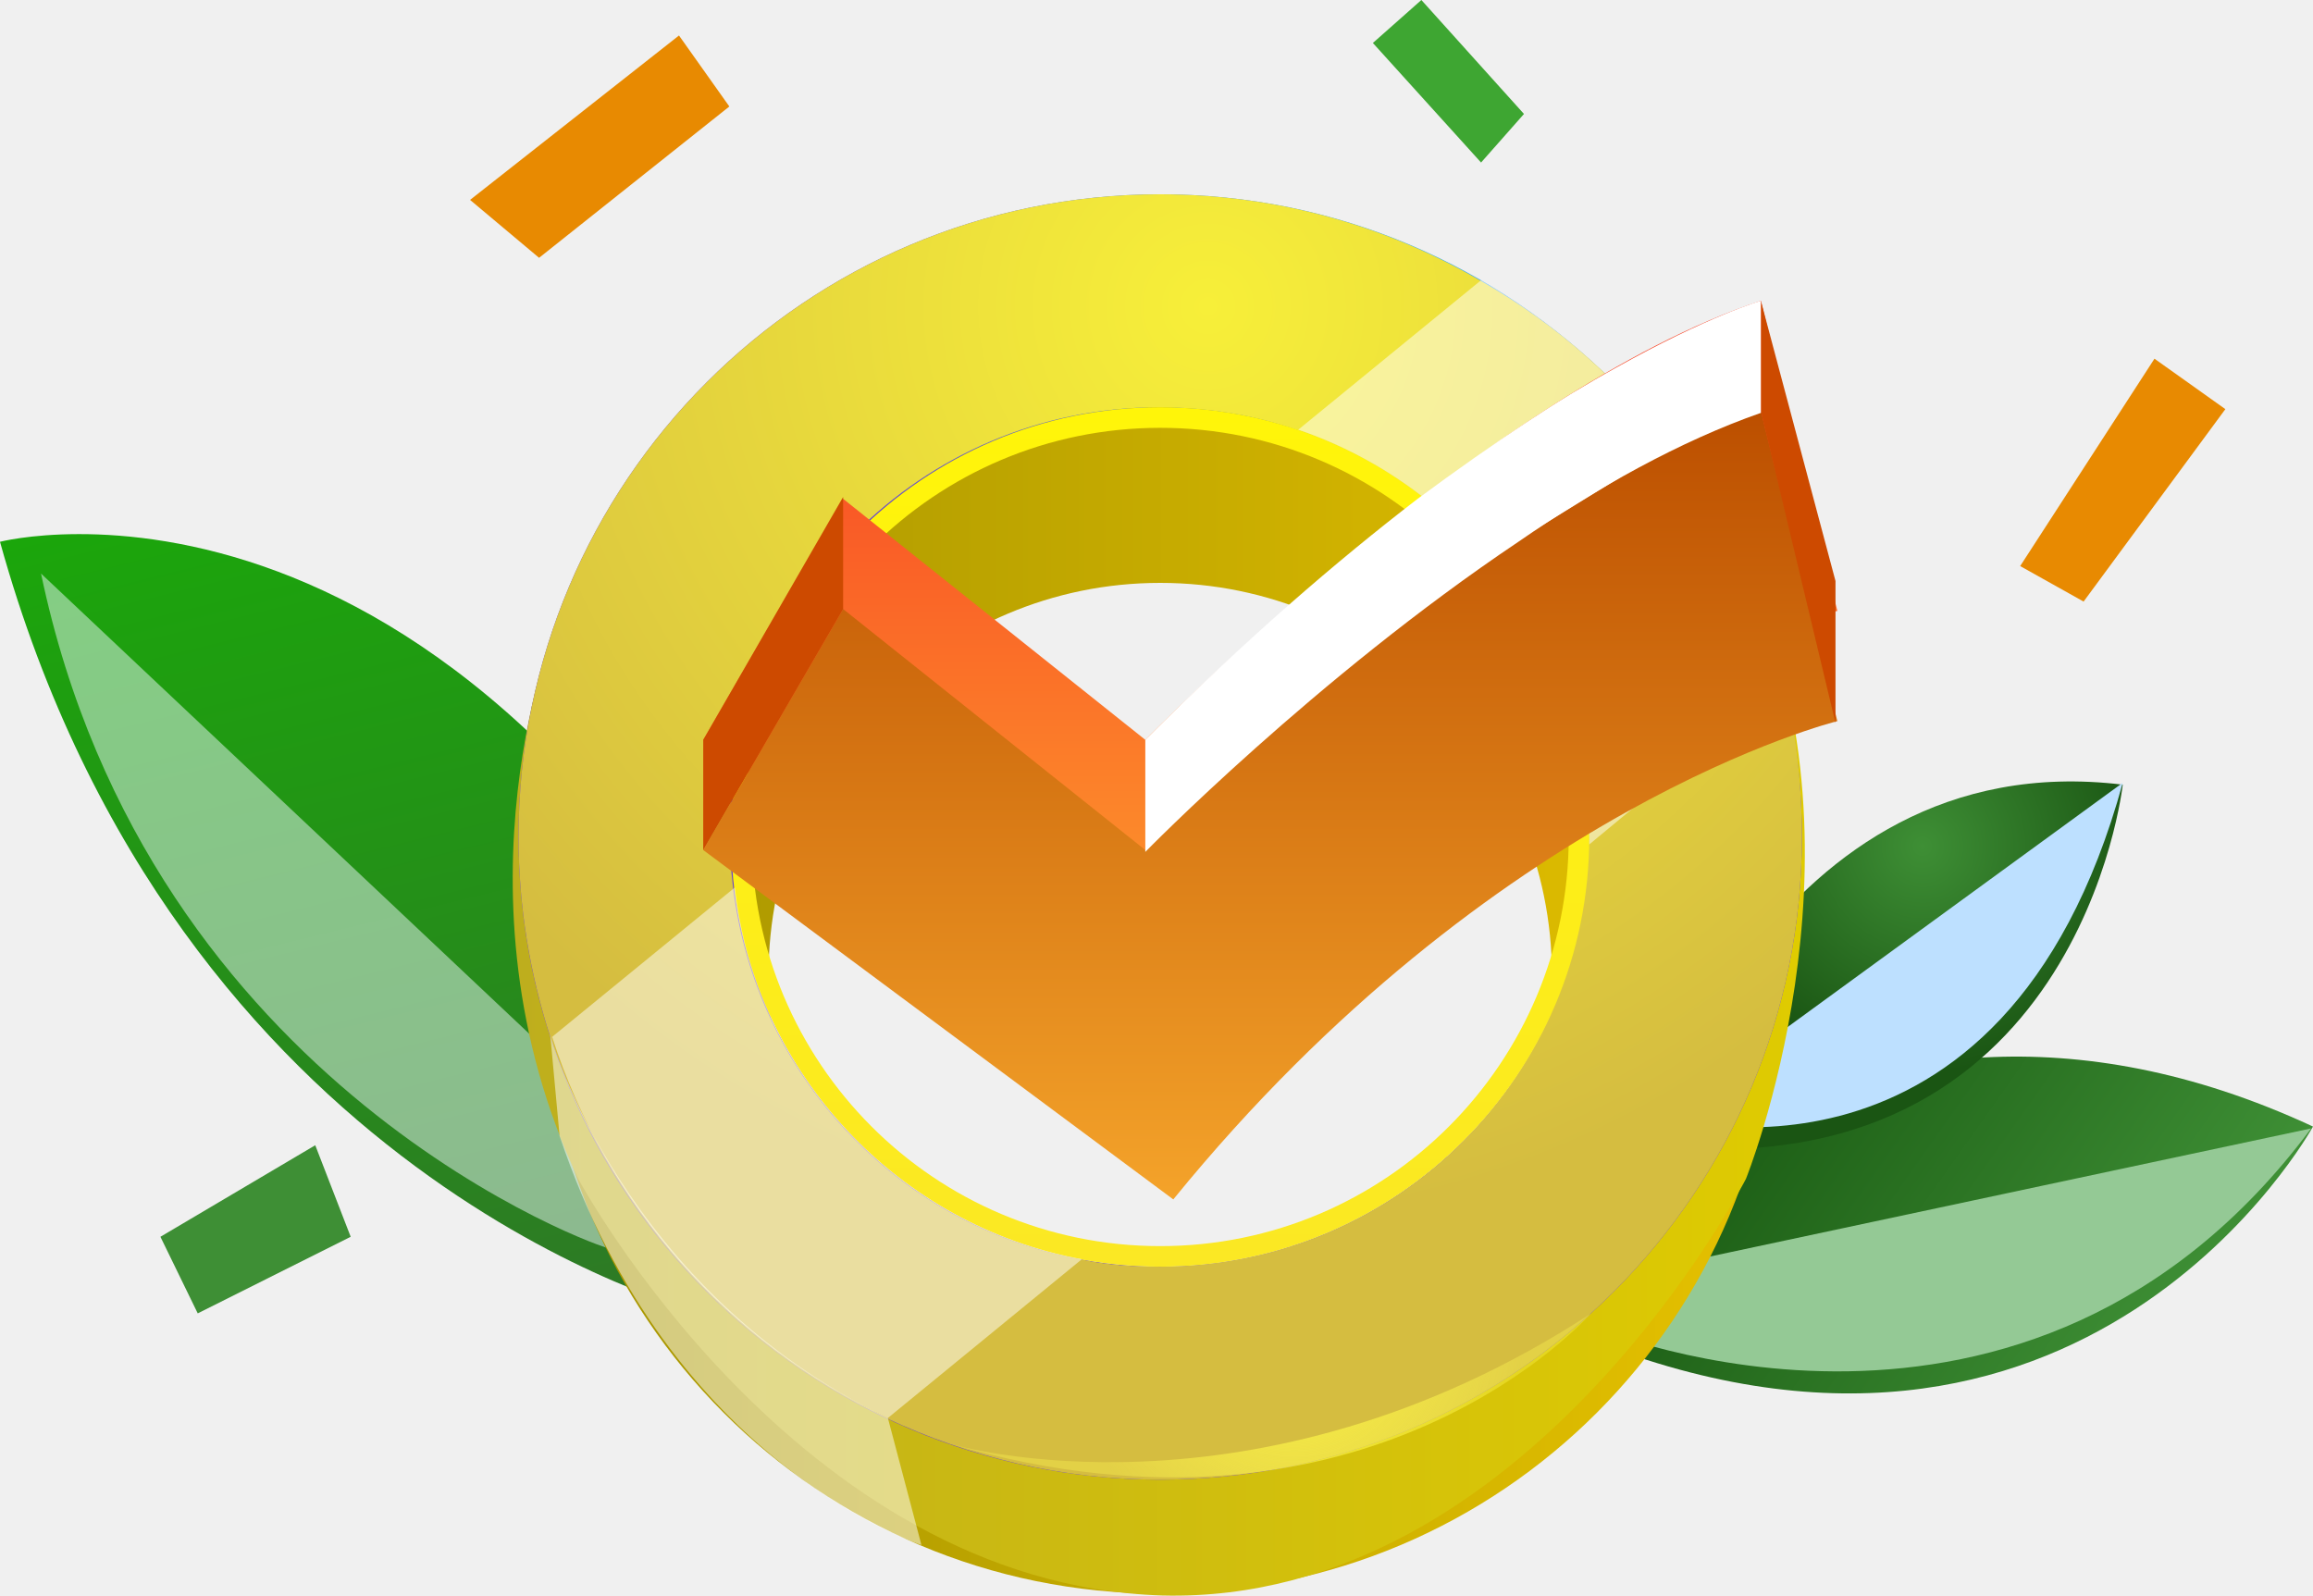
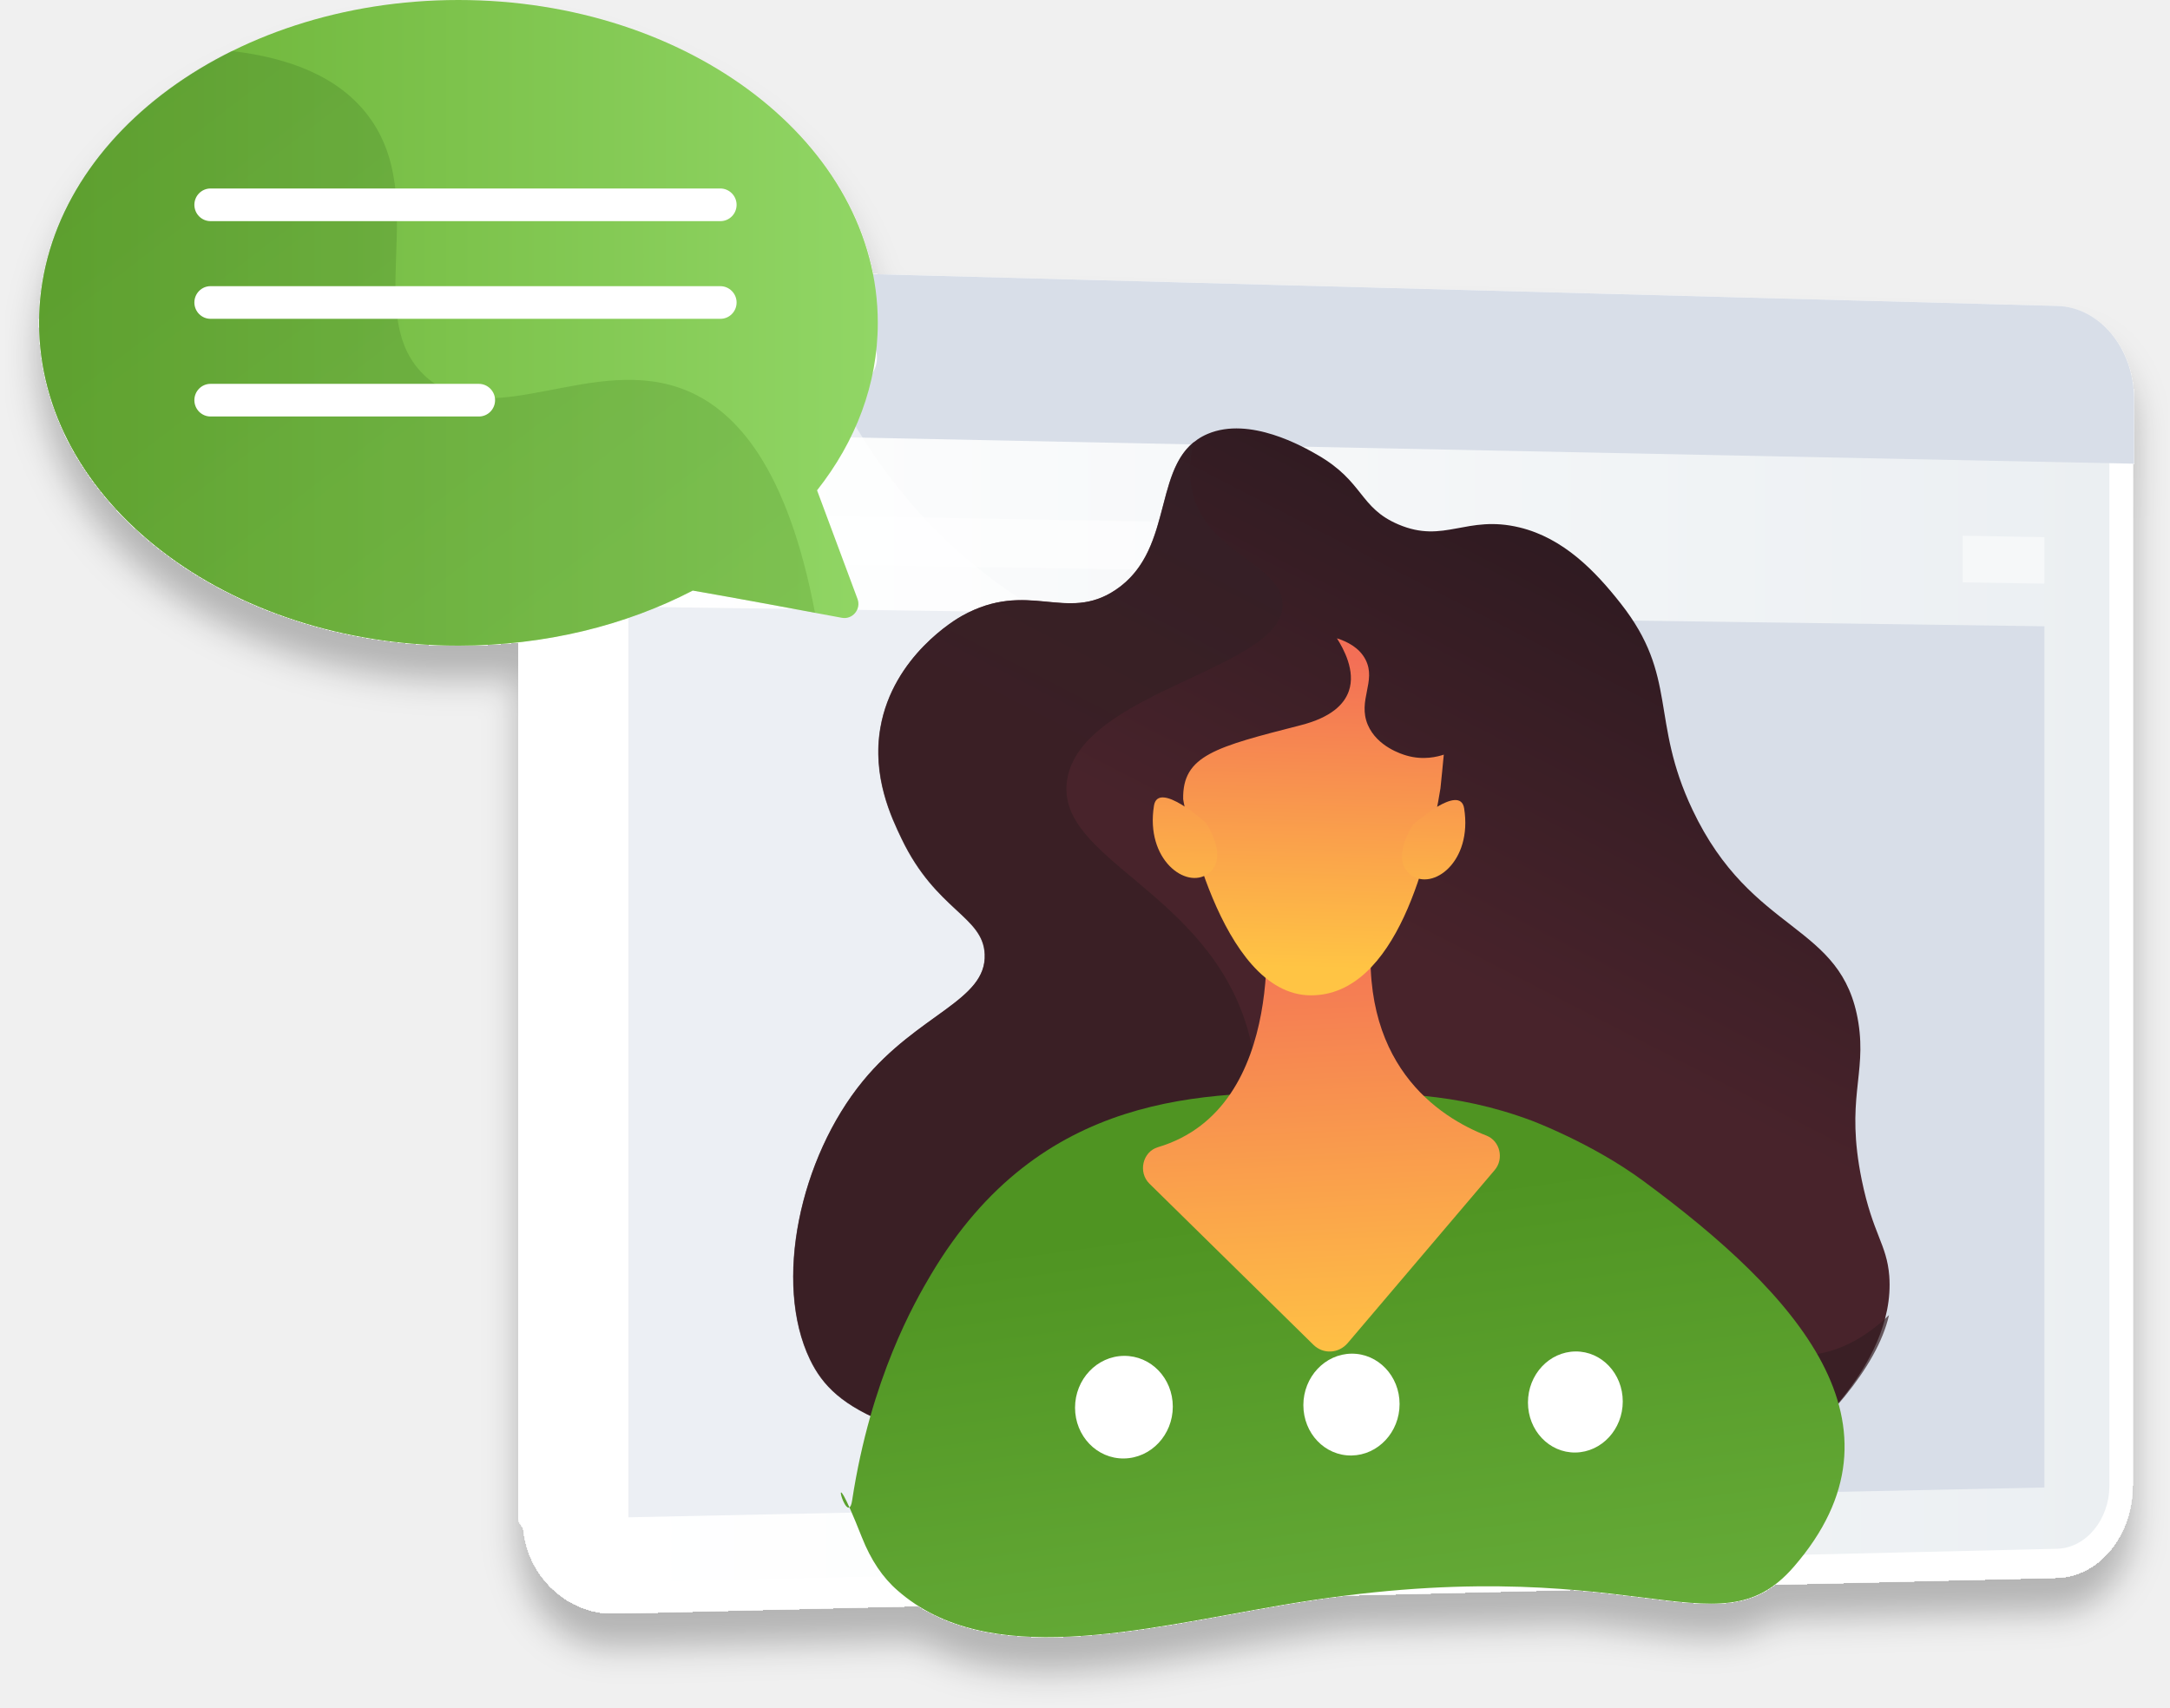
- <svg xmlns="http://www.w3.org/2000/svg" width="561" height="387" viewBox="0 0 561 387" fill="none">
-   <path d="M369.625 314.011C369.625 314.011 442.917 218.403 561 273.231C561 273.231 505.352 374.729 382.293 323.527L369.625 314.011Z" fill="url(#paint0_linear_81_315)" />
-   <path d="M560.547 273.684L369.172 314.464L387.269 322.167C387.721 322.167 491.779 366.12 560.547 273.684Z" fill="#94C995" />
-   <path d="M169.206 318.089C169.206 318.089 42.98 286.371 0 131.404C0 131.404 113.558 101.952 197.709 277.308L169.206 318.089Z" fill="url(#paint1_linear_81_315)" />
-   <path d="M9.953 139.107L179.159 298.605L147.49 302.683C147.037 303.136 36.194 264.621 9.953 139.107Z" fill="#F1F9FF" fill-opacity="0.49" />
-   <path d="M399.945 277.761C399.945 277.761 428.9 179.887 514.861 190.309C514.861 189.856 504.455 289.542 399.945 277.761Z" fill="url(#paint2_radial_81_315)" />
-   <path d="M514.855 189.855L403.559 270.964C404.011 270.964 485.9 295.432 514.855 189.855Z" fill="#BDE0FF" />
-   <path d="M281.404 86.545C198.611 86.545 131.652 153.606 131.652 236.527C131.652 319.448 198.611 386.509 281.404 386.509C364.198 386.509 431.156 319.448 431.156 236.527C431.609 153.606 364.198 86.545 281.404 86.545ZM281.404 331.682C228.923 331.682 186.396 289.089 186.396 236.527C186.396 183.965 228.923 141.372 281.404 141.372C333.885 141.372 376.413 183.965 376.413 236.527C376.866 289.089 333.885 331.682 281.404 331.682Z" fill="url(#paint3_linear_81_315)" />
-   <path d="M135.27 149.982C135.27 149.982 107.672 216.591 140.246 285.918C140.246 285.918 193.18 384.244 281.855 386.963C370.53 389.229 423.463 285.918 423.463 285.918C423.463 285.918 454.68 208.888 424.82 141.373L380.935 142.279C380.935 142.279 405.366 342.104 281.855 332.136C158.796 322.167 169.654 183.06 169.654 183.06L135.27 149.982Z" fill="url(#paint4_linear_81_315)" />
-   <path d="M281.403 47.124C195.443 47.124 125.77 116.904 125.77 202.997C125.77 289.089 195.443 358.869 281.403 358.869C367.363 358.869 437.036 289.089 437.036 202.997C437.036 116.904 367.363 47.124 281.403 47.124ZM281.403 307.214C223.945 307.214 177.346 260.543 177.346 202.997C177.346 145.451 223.945 98.779 281.403 98.779C338.861 98.779 385.46 145.451 385.46 202.997C385.46 260.543 338.861 307.214 281.403 307.214Z" fill="url(#paint5_radial_81_315)" />
-   <path d="M432.965 166.294C423.011 124.607 395.866 89.264 359.672 68.421C336.598 54.827 309.906 47.124 281.403 47.124C195.443 47.124 125.77 116.904 125.77 202.997C125.77 219.762 128.484 236.074 133.461 251.48C147.033 292.261 176.441 325.792 214.897 343.916C235.256 353.432 257.425 358.869 281.403 358.869C367.363 358.869 437.036 289.089 437.036 202.997C437.036 190.309 435.679 178.075 432.965 166.294ZM281.403 307.214C274.617 307.214 268.283 306.761 261.949 305.401C217.611 297.245 183.227 260.543 177.798 215.231C177.346 211.153 176.893 207.075 176.893 202.997C176.893 145.451 223.493 98.779 280.951 98.779C292.713 98.779 304.024 100.592 314.43 104.217C355.6 118.264 385.008 157.232 385.008 202.997C385.008 203.45 385.008 203.903 385.008 204.809C384.555 261.449 338.408 307.214 281.403 307.214Z" fill="url(#paint6_radial_81_315)" />
-   <path d="M281.405 98.779C223.947 98.779 177.348 145.45 177.348 202.996C177.348 260.543 223.947 307.214 281.405 307.214C338.863 307.214 385.462 260.543 385.462 202.996C385.462 145.45 338.863 98.779 281.405 98.779ZM281.405 302.229C226.662 302.229 182.324 257.824 182.324 202.996C182.324 148.169 226.662 103.764 281.405 103.764C336.148 103.764 380.485 148.169 380.485 202.996C380.485 257.824 336.148 302.229 281.405 302.229Z" fill="url(#paint7_linear_81_315)" />
-   <path opacity="0.5" d="M262.402 305.401L215.35 343.916C176.894 325.791 147.034 292.261 133.914 251.48L178.252 215.23C183.228 260.542 218.065 297.245 262.402 305.401Z" fill="white" />
-   <path opacity="0.5" d="M385.461 204.81C385.461 204.356 385.461 203.903 385.461 202.997C385.461 157.232 356.053 118.264 314.883 104.217L359.22 67.968C395.414 88.811 422.107 124.154 432.513 165.841L385.461 204.81Z" fill="white" />
-   <path d="M230.727 350.26C230.727 350.26 304.019 372.01 385.908 318.542C385.455 318.995 332.069 379.713 230.727 350.26Z" fill="url(#paint8_radial_81_315)" />
-   <path opacity="0.5" d="M215.349 343.917L223.493 374.729C223.493 374.729 162.416 355.245 135.723 275.496L133.461 251.027C133.461 251.48 151.105 313.105 215.349 343.917Z" fill="white" />
-   <path d="M489.977 137.294L522.551 86.998L539.743 99.232L505.359 145.903L489.977 137.294Z" fill="#E88A01" />
-   <path d="M114.012 48.484L164.683 8.609L176.898 25.828L130.751 62.53L114.012 48.484Z" fill="#E88A01" />
-   <path d="M85.057 299.965L47.959 318.542L38.91 299.965L76.461 277.762L85.057 299.965Z" fill="#3E8F35" />
-   <path d="M332.98 10.422L359.221 39.421L369.627 27.64L344.743 0L332.98 10.422Z" fill="#3EA632" />
-   <path d="M170.562 179.434L204.494 120.982L277.787 179.434C277.787 179.434 361.033 94.701 427.086 72.951L445.635 148.169C445.635 148.169 362.39 168.559 284.573 264.167L170.562 179.434Z" fill="url(#paint9_linear_81_315)" />
-   <path d="M170.562 206.168L204.494 147.716L277.787 206.168C277.787 206.168 361.033 121.435 427.086 99.686L445.635 174.903C445.635 174.903 362.39 195.294 284.573 290.901L170.562 206.168Z" fill="url(#paint10_linear_81_315)" />
-   <path d="M427.086 72.951V99.685L445.183 175.356V140.919L427.086 72.951Z" fill="#CD4A00" />
-   <path d="M204.494 120.528V147.715L170.562 206.168V179.434L204.494 120.528Z" fill="#CD4A00" />
-   <path d="M427.085 72.951V100.138C407.63 106.935 387.271 118.263 368.27 131.403C318.956 164.481 277.785 206.621 277.785 206.621V179.434C302.216 154.966 324.385 135.935 343.839 120.982C362.841 106.935 378.675 96.513 391.796 89.263C414.417 76.576 427.085 72.951 427.085 72.951Z" fill="white" />
-   <path d="M399.939 111.466L368.269 130.951L357.863 111.013C379.127 96.514 379.127 96.514 392.247 89.264L399.939 111.466Z" fill="white" />
+ <svg xmlns="http://www.w3.org/2000/svg" viewBox="0 0 258 203" fill="none">
+   <g filter="url(#filter0_d_402_140)">
+     <path d="M253.565 47.405V176.6C253.565 182.562 249.559 187.491 244.516 187.614L202.519 188.646L72.992 191.85C67.722 191.974 62.817 187.645 62.238 181.93C62.192 181.499 61.613 181.052 61.613 180.605V42.969C61.613 40.643 62.801 38.502 63.868 36.73C63.898 36.684 64.203 36.638 64.233 36.591C66.092 33.587 69.352 31.677 72.871 31.77L92.521 32.294L244.486 36.376C249.528 36.514 253.565 41.444 253.565 47.405Z" fill="white" />
+     <path d="M73.008 188.2C69.154 188.292 66.016 184.857 66.016 180.544V43.061C66.016 38.748 69.154 35.328 73.008 35.421L244.577 39.826C248.005 39.919 250.792 43.277 250.792 47.344V176.662C250.792 180.713 248.005 184.071 244.577 184.164L73.008 188.2Z" fill="url(#paint0_linear_402_140)" />
+     <path d="M244.593 36.376L73.023 31.77C67.356 31.616 62.756 36.638 62.756 42.984V51.226L253.717 55.138V47.405C253.702 41.444 249.62 36.515 244.593 36.376Z" fill="#D8DEE8" />
+     <path d="M81.02 41.983C81.02 43.878 79.528 45.372 77.684 45.326C75.841 45.279 74.333 43.708 74.333 41.813C74.333 39.919 75.826 38.425 77.684 38.471C79.528 38.532 81.02 40.104 81.02 41.983Z" fill="white" />
+     <path d="M92.689 42.26C92.689 44.139 91.211 45.633 89.383 45.603C87.555 45.556 86.062 44.001 86.062 42.106C86.062 40.211 87.555 38.732 89.383 38.763C91.196 38.809 92.689 40.381 92.689 42.26Z" fill="white" />
+     <path d="M104.266 42.537C104.266 44.416 102.789 45.895 100.976 45.864C99.163 45.818 97.686 44.262 97.686 42.383C97.686 40.504 99.163 39.01 100.976 39.056C102.789 39.102 104.266 40.658 104.266 42.537Z" fill="white" />
+     <path d="M243.069 176.878L74.714 180.421V72.144L243.069 74.471V176.878Z" fill="#D8DEE8" />
+     <g opacity="0.5">
+       <path d="M164.726 62.501L74.714 60.93V66.783L164.726 68.185V62.501Z" fill="white" />
+       <path d="M233.351 63.702V69.248L243.069 69.402V63.872L233.351 63.702Z" fill="white" />
+     </g>
+     <g opacity="0.5">
+       <path d="M203.615 188.646L74.074 191.85C68.803 191.973 63.867 187.645 63.273 181.93C63.273 181.807 62.664 181.683 62.664 181.56V42.907C62.664 40.612 63.852 38.501 64.888 36.73C64.918 36.684 65.238 36.637 65.269 36.591C67.112 33.51 70.418 31.539 73.982 31.631L93.526 32.155C93.541 32.201 93.587 32.247 93.602 32.293C93.968 33.495 94.379 34.712 94.821 35.96C96.558 40.874 98.873 46.019 101.981 51.102C102.163 51.41 102.361 51.718 102.559 52.026C104.844 55.646 107.282 58.773 109.81 61.515C111.836 63.703 113.938 65.659 116.086 67.4C118.6 69.448 121.205 71.22 123.84 72.806C142.866 84.221 164.223 85.715 178.39 108.59C190.53 128.2 181.832 138.49 193.577 168.497C194.856 171.763 196.227 174.875 197.675 177.863C198.908 180.405 200.203 182.854 201.559 185.211C202.244 186.366 202.93 187.522 203.615 188.646Z" fill="white" />
+     </g>
+     <path d="M135.067 175.83C105.835 171.27 99.331 167.912 96.314 161.643C91.927 152.523 95.111 137.658 102.621 128.524C109.171 120.529 117.321 118.988 117.092 113.458C116.894 108.914 111.319 108.298 107.206 99.718C106.003 97.207 103.672 92.339 104.693 86.501C106.185 77.967 113.741 73.577 114.365 73.238C122.256 68.832 126.735 74.1 132.645 70.142C140.018 65.212 136.682 54.537 143.582 51.595C148.594 49.469 154.977 53.135 156.637 54.09C162.182 57.279 161.588 60.375 166.264 62.362C171.733 64.689 174.338 61.192 180.66 62.717C185.869 63.98 189.632 67.862 192.694 71.759C199.564 80.493 196.152 85.577 201.224 96.283C208.338 111.302 219.047 109.638 220.951 121.607C221.941 127.861 219.397 130.711 221.347 140.292C222.672 146.762 224.318 147.917 224.622 151.707C225.46 162.644 213.243 172.379 210.958 174.089C196.319 185.103 175.937 182.192 135.067 175.83Z" fill="url(#paint1_linear_402_140)" />
+     <path opacity="0.7" d="M181.559 146.238C162.426 144.883 149.402 163.352 144.207 158.824C139.287 154.526 153.164 139.799 148.427 122.701C143.765 105.879 125.41 102.259 126.872 92.755C128.517 82.003 153.057 79.538 152.479 71.651C152.144 66.999 143.491 65.859 141.755 58.434C141.282 56.416 141.435 54.429 141.937 52.565C137.169 56.401 139.333 65.659 132.615 70.157C126.704 74.116 122.226 68.848 114.335 73.253C113.726 73.592 106.155 77.982 104.662 86.516C103.642 92.355 105.972 97.222 107.176 99.733C111.288 108.313 116.864 108.929 117.062 113.474C117.306 119.004 109.141 120.56 102.59 128.539C95.096 137.674 91.897 152.523 96.284 161.658C99.3 167.927 105.805 171.286 135.037 175.845C175.892 182.207 196.274 185.119 210.897 174.135C216.534 169.899 223.175 162.721 224.592 156.374C221.759 159.101 218.971 160.441 216.366 160.949C204.256 163.368 198.62 147.44 181.559 146.238Z" fill="url(#paint2_linear_402_140)" />
+     <path d="M102.469 182.792C98.036 171.562 100.732 182.176 101.311 178.433C103.535 163.861 108.76 154.818 110.664 151.599C123.673 129.648 143.339 129.802 158.1 129.925C165.366 129.987 172.891 129.817 182.061 133.237C182.061 133.237 189.297 135.933 195.406 140.446C213.594 153.863 227.898 169.437 213.274 186.304C203.936 197.087 194.324 183.67 152.372 190.864C135.403 193.775 117.443 198.52 106.734 189.139C104.952 187.598 103.55 185.519 102.469 182.792Z" fill="url(#paint3_linear_402_140)" />
+     <path d="M150.361 108.175C150.361 108.175 153.469 131.712 137.672 136.411C135.844 136.95 135.281 139.399 136.667 140.755L156.15 159.902C157.323 161.057 159.166 160.965 160.248 159.686L177.705 139.137C178.847 137.797 178.344 135.671 176.745 135.04C171.154 132.868 161.116 126.521 163.233 109.361L150.361 108.175Z" fill="url(#paint4_linear_402_140)" />
+     <path d="M140.673 95.034C140.673 95.296 144.938 118.326 155.845 118.356C166.112 118.387 169.997 101.581 171.261 93.74C171.398 92.4 171.535 91.076 171.657 89.735C170.956 89.966 169.235 90.444 167.178 89.828C166.706 89.689 163.736 88.796 162.624 86.192C161.39 83.281 163.66 81.016 162.365 78.459C161.618 76.981 160.11 76.272 158.953 75.902C159.714 77.104 161.207 79.769 160.369 82.172C159.806 83.789 158.221 85.314 154.687 86.223C144.542 88.826 140.566 89.812 140.673 95.034Z" fill="url(#paint5_linear_402_140)" />
+     <path d="M143.339 97.808C143.339 97.808 137.687 92.74 137.2 95.805C136.164 102.214 141.008 105.787 143.628 103.893C146.248 101.998 143.339 97.808 143.339 97.808Z" fill="url(#paint6_linear_402_140)" />
+     <path d="M168.047 98.008C168.047 98.008 173.607 93.079 174.079 96.129C175.084 102.491 170.347 105.957 167.757 104.046C165.183 102.121 168.047 98.008 168.047 98.008Z" fill="url(#paint7_linear_402_140)" />
+     <path d="M139.439 167.264C139.439 170.622 136.85 173.38 133.635 173.426C130.421 173.472 127.816 170.761 127.816 167.388C127.816 164.014 130.421 161.257 133.635 161.226C136.85 161.195 139.439 163.891 139.439 167.264Z" fill="white" />
+     <path d="M166.402 166.956C166.402 170.299 163.843 173.026 160.69 173.072C157.521 173.118 154.962 170.438 154.962 167.08C154.962 163.737 157.536 160.995 160.69 160.964C163.843 160.933 166.402 163.614 166.402 166.956Z" fill="white" />
+     <path d="M192.937 166.648C192.937 169.96 190.424 172.671 187.316 172.718C184.194 172.764 181.665 170.099 181.665 166.772C181.665 163.444 184.194 160.733 187.316 160.702C190.424 160.672 192.937 163.337 192.937 166.648Z" fill="white" />
+     <path d="M97.144 58.305C101.729 52.498 104.364 45.689 104.364 38.387C104.364 17.191 82.032 0 54.506 0C26.98 0 4.648 17.191 4.648 38.387C4.648 59.583 26.98 76.775 54.506 76.775C64.834 76.775 74.416 74.356 82.367 70.228C87.623 71.137 95.788 72.662 100.099 73.463C101.363 73.694 102.399 72.446 101.957 71.229L97.144 58.305Z" fill="url(#paint8_linear_402_140)" />
+     <g opacity="0.3">
+       <path d="M81.788 46.505C70.607 41.745 58.314 51.789 50.621 44.78C42.868 37.725 51.246 23.784 43.827 13.833C40.293 9.089 34.337 6.855 27.543 6.069C13.757 12.893 4.633 24.816 4.633 38.372C4.633 59.568 26.965 76.759 54.491 76.759C64.819 76.759 74.4 74.341 82.352 70.212C86.495 70.921 92.451 72.03 96.899 72.862C93.639 55.686 87.607 48.985 81.788 46.505Z" fill="url(#paint9_linear_402_140)" />
+     </g>
+     <path d="M87.577 24.354C87.577 25.417 86.724 26.295 85.657 26.295H25.03C23.979 26.295 23.11 25.432 23.11 24.354C23.11 23.291 23.963 22.413 25.03 22.413H85.642C86.708 22.413 87.577 23.291 87.577 24.354Z" fill="white" />
+     <path d="M87.577 35.969C87.577 37.032 86.724 37.91 85.657 37.91H25.03C23.979 37.91 23.11 37.047 23.11 35.969C23.11 34.906 23.963 34.028 25.03 34.028H85.642C86.708 34.028 87.577 34.906 87.577 35.969Z" fill="white" />
+     <path d="M58.862 47.584C58.862 48.647 58.009 49.525 56.943 49.525H25.03C23.979 49.525 23.11 48.663 23.11 47.584C23.11 46.522 23.963 45.644 25.03 45.644H56.928C57.994 45.644 58.862 46.522 58.862 47.584Z" fill="white" />
+   </g>
  <defs>
-     <linearGradient id="paint0_linear_81_315" x1="410.744" y1="255.752" x2="519.265" y2="332.584" gradientUnits="userSpaceOnUse">
-       <stop stop-color="#175610" />
-       <stop offset="1" stop-color="#3E8F35" />
+     <filter id="filter0_d_402_140" x="0.633" y="0" width="257.085" height="202.677" filterUnits="userSpaceOnUse" color-interpolation-filters="sRGB">
+       <feFlood flood-opacity="0" result="BackgroundImageFix" />
+       <feColorMatrix in="SourceAlpha" type="matrix" values="0 0 0 0 0 0 0 0 0 0 0 0 0 0 0 0 0 0 127 0" result="hardAlpha" />
+       <feOffset dy="4" />
+       <feGaussianBlur stdDeviation="2" />
+       <feComposite in2="hardAlpha" operator="out" />
+       <feColorMatrix type="matrix" values="0 0 0 0 0 0 0 0 0 0 0 0 0 0 0 0 0 0 0.25 0" />
+       <feBlend mode="normal" in2="BackgroundImageFix" result="effect1_dropShadow_402_140" />
+       <feBlend mode="normal" in="SourceGraphic" in2="effect1_dropShadow_402_140" result="shape" />
+     </filter>
+     <linearGradient id="paint0_linear_402_140" x1="66.024" y1="111.813" x2="250.795" y2="111.813" gradientUnits="userSpaceOnUse">
+       <stop stop-color="white" />
+       <stop offset="0.996" stop-color="#EBEFF2" />
    </linearGradient>
-     <linearGradient id="paint1_linear_81_315" x1="129.252" y1="328.06" x2="76.318" y2="112.949" gradientUnits="userSpaceOnUse">
-       <stop stop-color="#2E7826" />
-       <stop offset="1" stop-color="#1BA60B" />
+     <linearGradient id="paint1_linear_402_140" x1="203.885" y1="43.13" x2="167.768" y2="113.074" gradientUnits="userSpaceOnUse">
+       <stop stop-color="#22161C" />
+       <stop offset="1" stop-color="#48232B" />
    </linearGradient>
-     <radialGradient id="paint2_radial_81_315" cx="0" cy="0" r="1" gradientUnits="userSpaceOnUse" gradientTransform="translate(466.328 205.249) rotate(156.903) scale(54.626 54.6841)">
-       <stop stop-color="#3E8F35" />
-       <stop offset="1" stop-color="#1A5513" />
-     </radialGradient>
-     <linearGradient id="paint3_linear_81_315" x1="131.651" y1="236.441" x2="431.395" y2="236.441" gradientUnits="userSpaceOnUse">
-       <stop stop-color="#A59400" />
-       <stop offset="1" stop-color="#E6C100" />
+     <linearGradient id="paint2_linear_402_140" x1="204.732" y1="41.779" x2="168.25" y2="112.429" gradientUnits="userSpaceOnUse">
+       <stop stop-color="#34232C" />
+       <stop offset="1" stop-color="#341E22" />
    </linearGradient>
-     <linearGradient id="paint4_linear_81_315" x1="124.199" y1="263.832" x2="437.319" y2="263.832" gradientUnits="userSpaceOnUse">
-       <stop stop-color="#BEAE1D" />
-       <stop offset="1" stop-color="#DFCB01" />
+     <linearGradient id="paint3_linear_402_140" x1="169.078" y1="268.794" x2="151.689" y2="144.13" gradientUnits="userSpaceOnUse">
+       <stop offset="0.004" stop-color="#84CA55" />
+       <stop offset="1" stop-color="#4F9422" />
    </linearGradient>
-     <radialGradient id="paint5_radial_81_315" cx="0" cy="0" r="1" gradientUnits="userSpaceOnUse" gradientTransform="translate(347.236 63.4453) scale(155.692 155.932)">
-       <stop stop-color="#39AEF7" />
-       <stop offset="1" stop-color="#6840D5" />
-     </radialGradient>
-     <radialGradient id="paint6_radial_81_315" cx="0" cy="0" r="1" gradientUnits="userSpaceOnUse" gradientTransform="translate(292.945 74.5046) scale(222.179 222.52)">
-       <stop stop-color="#F7EF39" />
-       <stop offset="1" stop-color="#D5BD40" />
-     </radialGradient>
-     <linearGradient id="paint7_linear_81_315" x1="281.517" y1="307.327" x2="281.517" y2="98.647" gradientUnits="userSpaceOnUse">
-       <stop stop-color="#FBE824" />
-       <stop offset="1" stop-color="#FFF509" />
+     <linearGradient id="paint4_linear_402_140" x1="158.231" y1="163.152" x2="155.685" y2="108.516" gradientUnits="userSpaceOnUse">
+       <stop stop-color="#FFC444" />
+       <stop offset="0.996" stop-color="#F36F56" />
    </linearGradient>
-     <radialGradient id="paint8_radial_81_315" cx="0" cy="0" r="1" gradientUnits="userSpaceOnUse" gradientTransform="translate(313.869 322.363) scale(56.0244 56.1105)">
-       <stop stop-color="#FDF53F" />
-       <stop offset="1" stop-color="#FFF853" stop-opacity="0.33" />
-     </radialGradient>
-     <linearGradient id="paint9_linear_81_315" x1="307.947" y1="264.012" x2="307.947" y2="72.762" gradientUnits="userSpaceOnUse">
-       <stop stop-color="#FFAB2D" />
-       <stop offset="1" stop-color="#F73D24" />
+     <linearGradient id="paint5_linear_402_140" x1="155.572" y1="115.109" x2="156.547" y2="78.181" gradientUnits="userSpaceOnUse">
+       <stop stop-color="#FFC444" />
+       <stop offset="0.996" stop-color="#F36F56" />
    </linearGradient>
-     <linearGradient id="paint10_linear_81_315" x1="307.947" y1="291.019" x2="307.947" y2="99.768" gradientUnits="userSpaceOnUse">
-       <stop stop-color="#F4A32A" />
-       <stop offset="1" stop-color="#BC4F00" />
+     <linearGradient id="paint6_linear_402_140" x1="140.59" y1="111.23" x2="141.489" y2="77.218" gradientUnits="userSpaceOnUse">
+       <stop stop-color="#FFC444" />
+       <stop offset="0.996" stop-color="#F36F56" />
+     </linearGradient>
+     <linearGradient id="paint7_linear_402_140" x1="170.138" y1="112.101" x2="171.022" y2="78.623" gradientUnits="userSpaceOnUse">
+       <stop stop-color="#FFC444" />
+       <stop offset="0.996" stop-color="#F36F56" />
+     </linearGradient>
+     <linearGradient id="paint8_linear_402_140" x1="4.637" y1="38.385" x2="104.365" y2="38.385" gradientUnits="userSpaceOnUse">
+       <stop stop-color="#69B033" />
+       <stop offset="0.996" stop-color="#91D665" />
+     </linearGradient>
+     <linearGradient id="paint9_linear_402_140" x1="17.8" y1="11.856" x2="105.573" y2="126.167" gradientUnits="userSpaceOnUse">
+       <stop stop-color="#3E7522" />
+       <stop offset="0.996" stop-color="#65AC33" />
    </linearGradient>
  </defs>
</svg>
